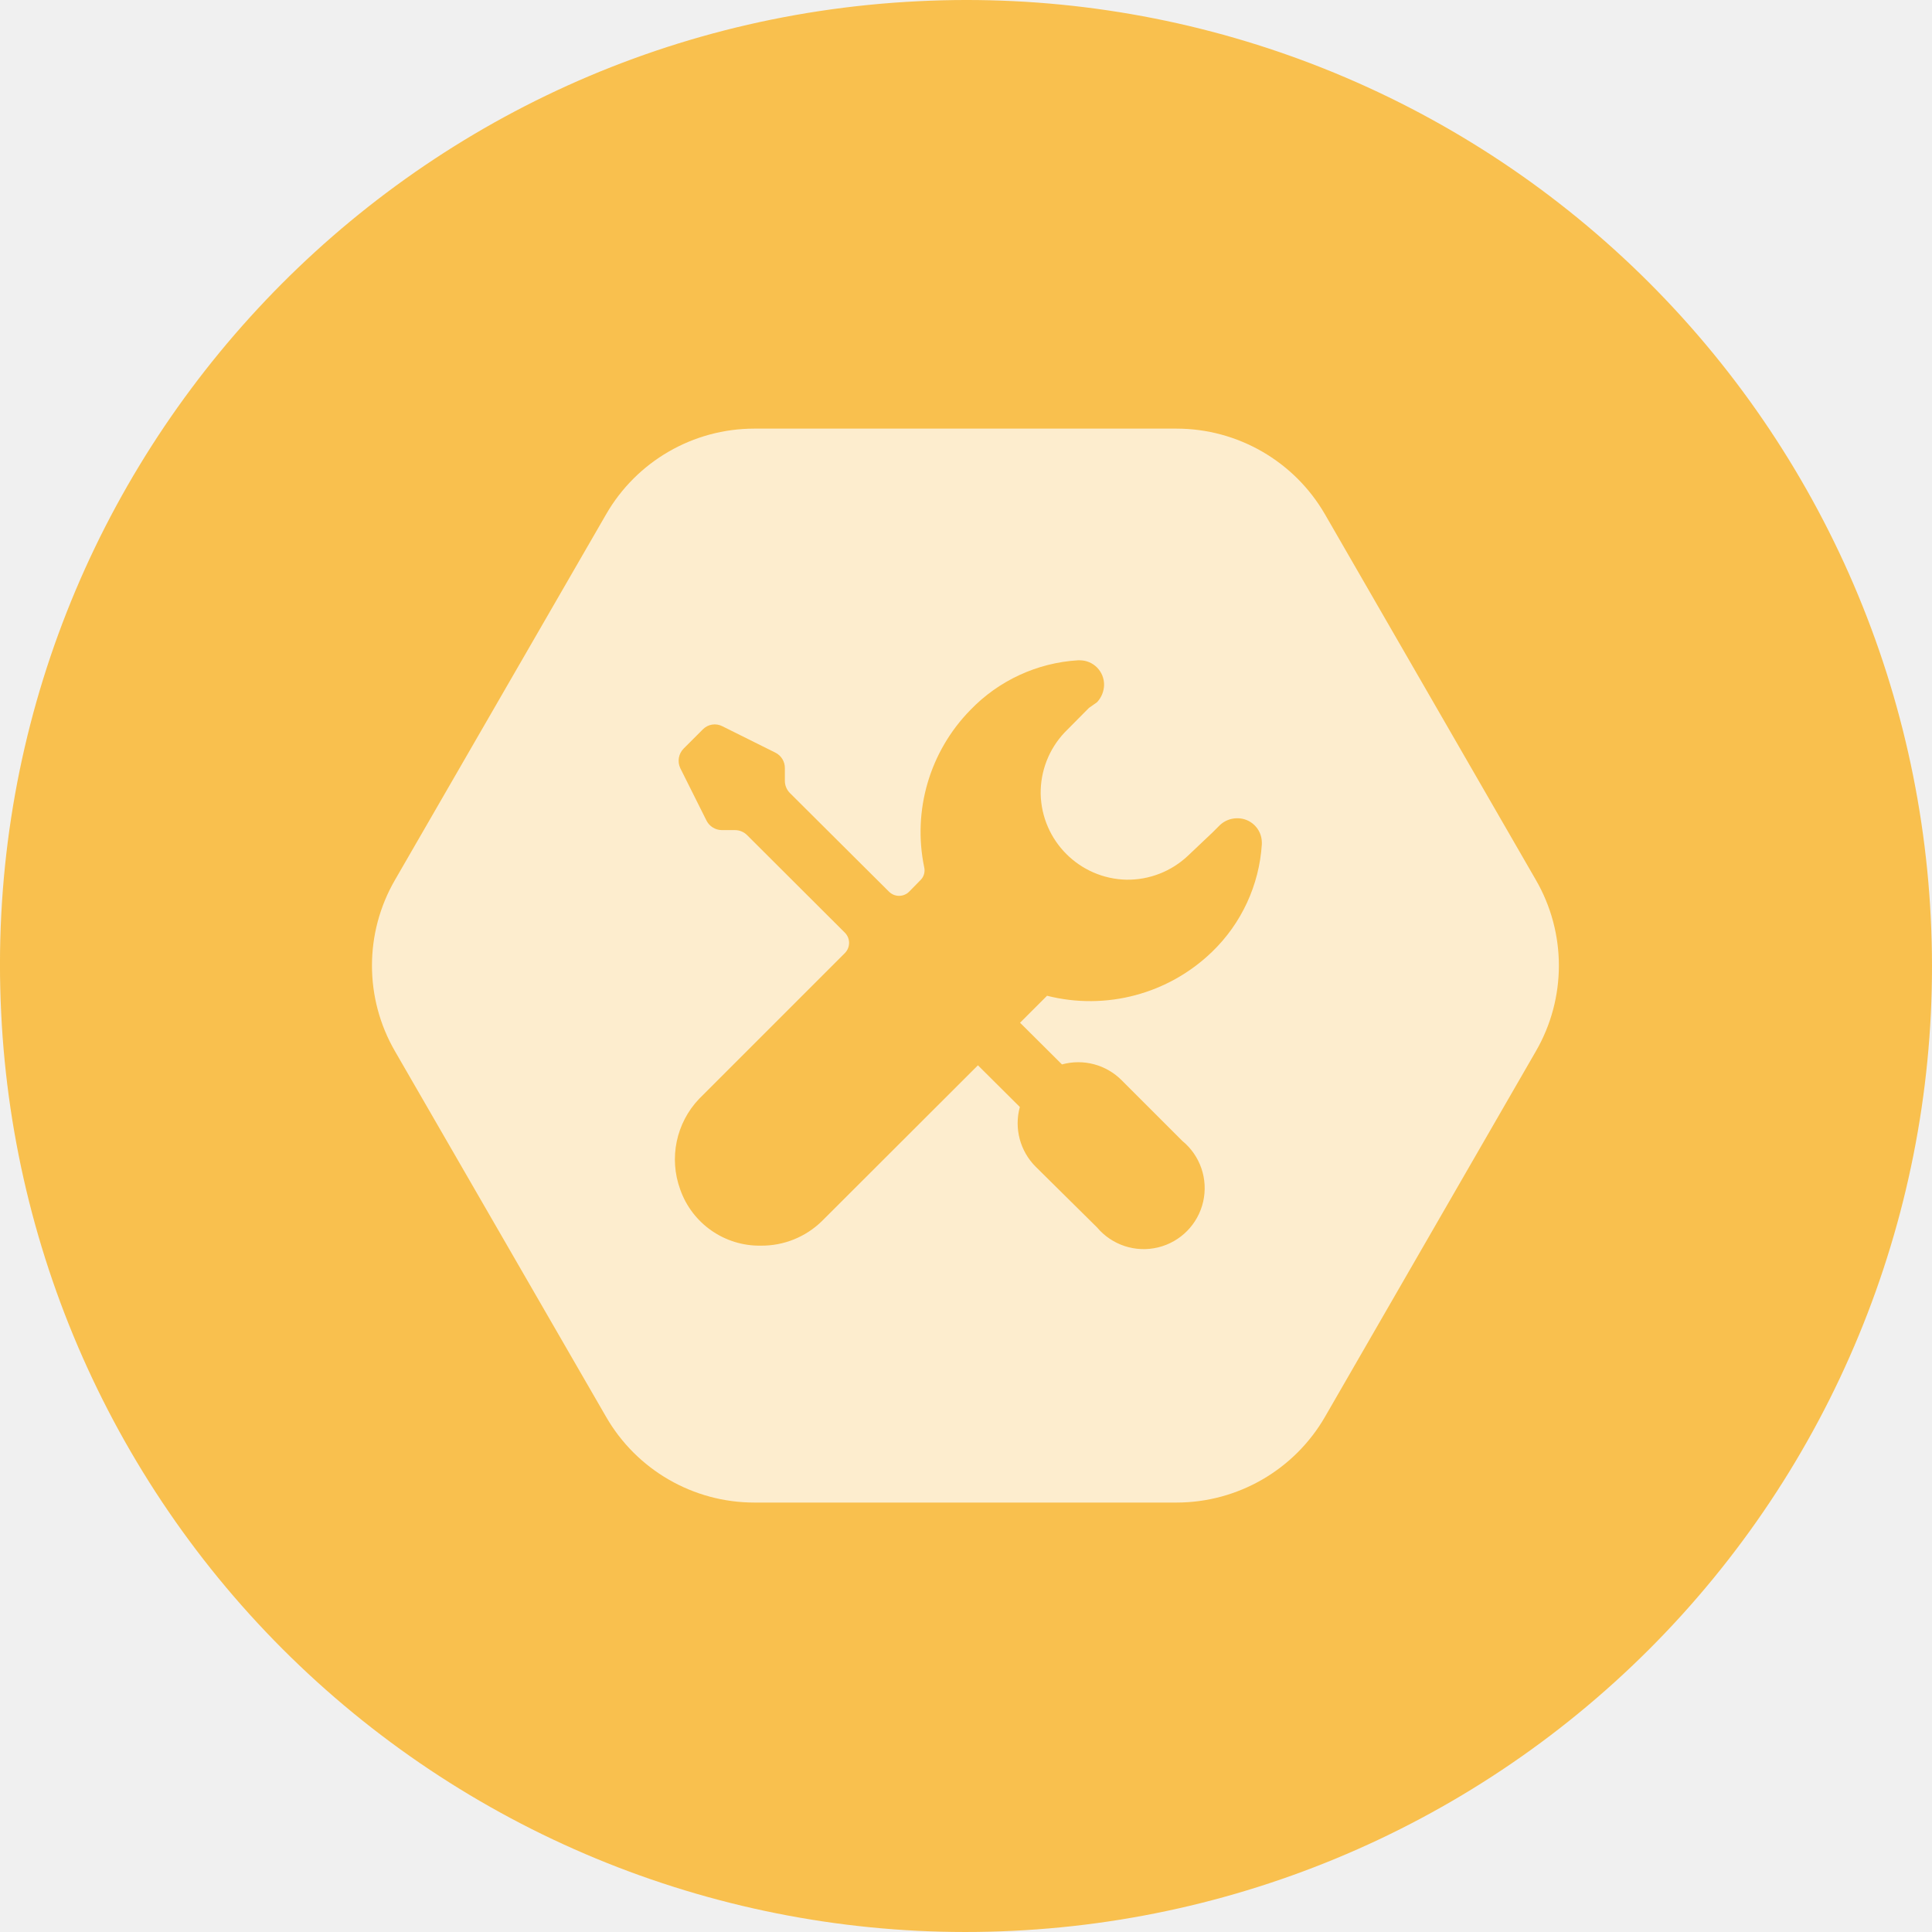
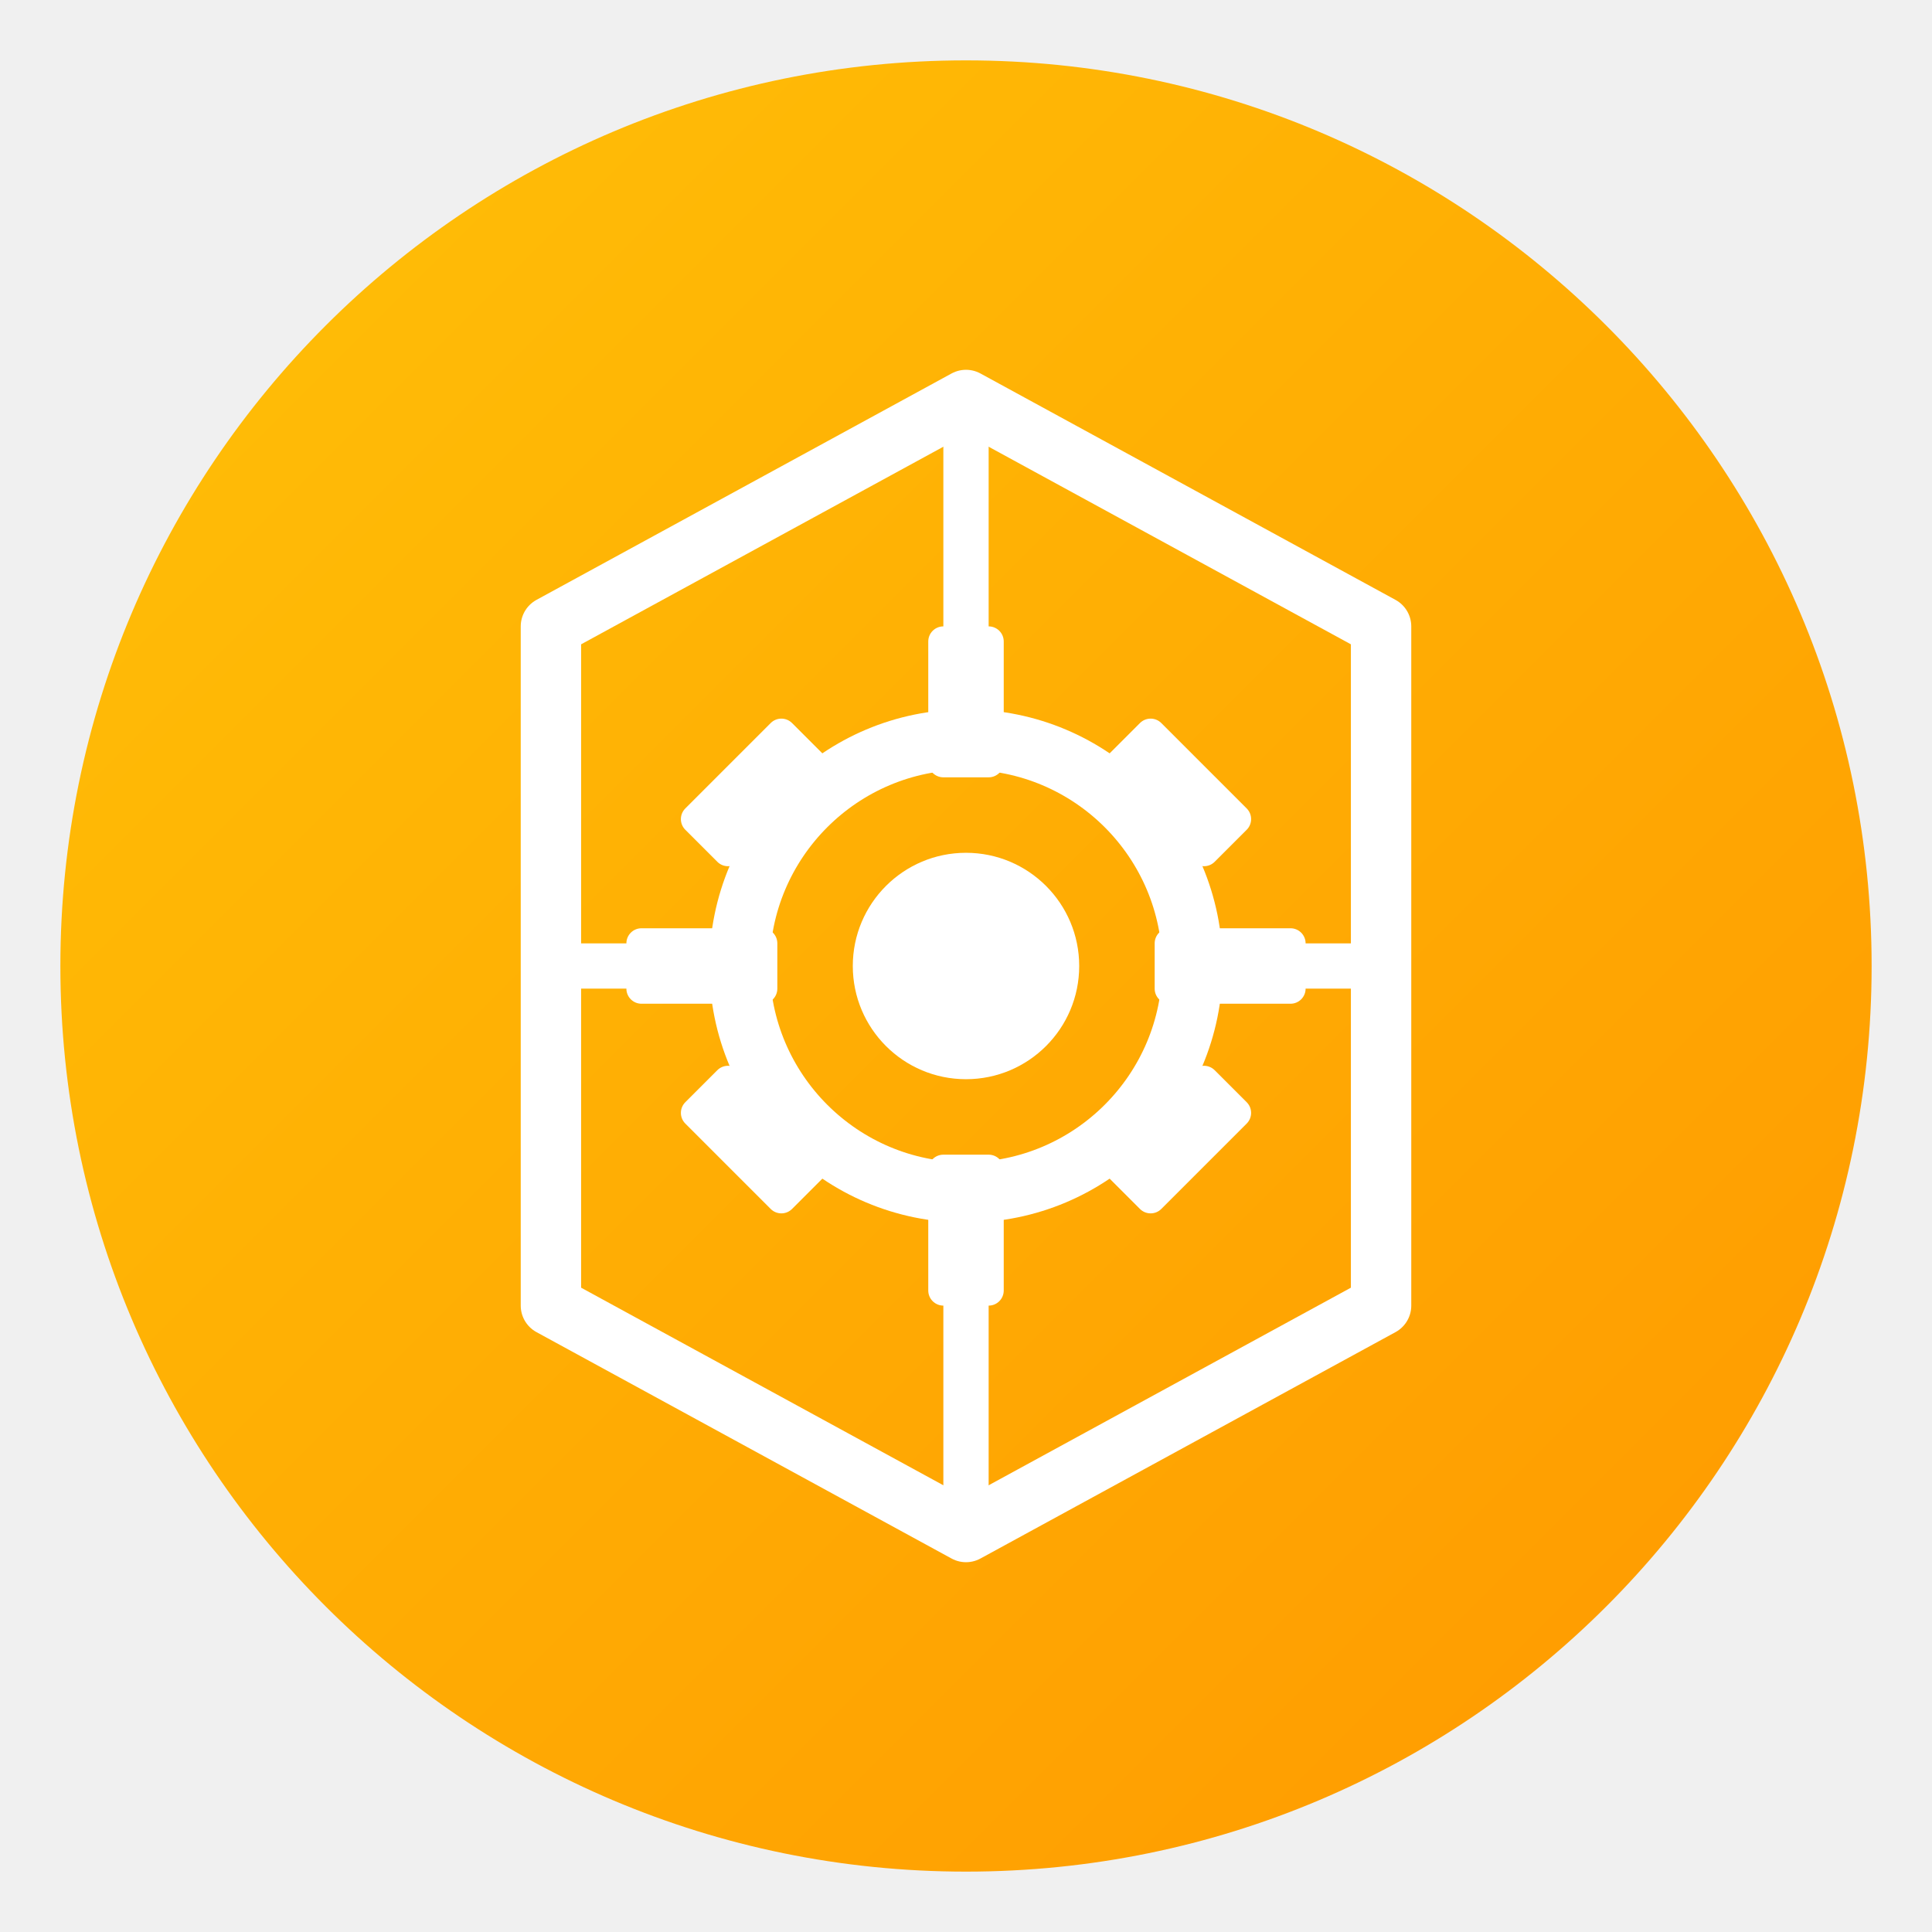
- <svg xmlns="http://www.w3.org/2000/svg" t="1761827548475" class="icon" viewBox="0 0 1024 1024" version="1.1" p-id="7059" width="128" height="128">
-   <path d="M486.462 0.654A511.652 511.652 0 0 1 1023.347 486.491 511.652 511.652 0 0 1 536.929 1023.376 511.652 511.652 0 0 1 0.625 536.958 511.652 511.652 0 0 1 486.462 0.654z" fill="#F9C04E" p-id="7060" />
-   <path d="M623.561 227.176H399.83a90.702 90.702 0 0 0-78.608 45.467L209.356 466.374a90.586 90.586 0 0 0 0 90.818l111.866 193.73a90.702 90.702 0 0 0 78.608 45.467h223.731a90.934 90.934 0 0 0 78.725-45.467L814.035 557.192a90.586 90.586 0 0 0 0-90.818l-111.749-193.73a90.934 90.934 0 0 0-78.725-45.467z" fill="#FFFFFF" opacity=".72" p-id="7061" />
-   <path d="M360.526 630.451a44.537 44.537 0 0 0 42.793 29.769 45.584 45.584 0 0 0 32.327-13.024l82.678-82.562 22.21 22.094a32.56 32.56 0 0 0 8.489 31.746L581.466 650.568A32.327 32.327 0 1 0 626.701 604.752l-32.095-32.095a32.443 32.443 0 0 0-31.746-8.489l-22.21-22.094 14.303-14.303a93.028 93.028 0 0 0 87.446-23.257 86.865 86.865 0 0 0 26.397-56.979v-1.163a12.908 12.908 0 0 0-13.024-12.675 13.373 13.373 0 0 0-9.186 3.605l-3.837 3.837L629.608 453.582a46.514 46.514 0 0 1-32.56 12.675 46.514 46.514 0 0 1-45.467-45.467 46.514 46.514 0 0 1 12.675-32.56l12.908-13.024L581.466 372.183a13.838 13.838 0 0 0 3.721-9.186 12.908 12.908 0 0 0-12.791-13.024h-1.163a86.516 86.516 0 0 0-56.979 26.397 92.33 92.33 0 0 0-24.42 83.26 7.21 7.21 0 0 1-1.977 6.861l-5.931 6.047a7.558 7.558 0 0 1-10.814 0L418.668 420.325a9.186 9.186 0 0 1-2.675-6.512V407.068a9.07 9.07 0 0 0-5-8.14l-28.025-13.954a8.838 8.838 0 0 0-10.466 1.628l-10.117 10.117A9.186 9.186 0 0 0 360.526 407.068l13.954 27.908a9.186 9.186 0 0 0 8.14 5h6.977a9.07 9.07 0 0 1 6.396 2.675l51.863 51.747a7.675 7.675 0 0 1 0 10.698l-77.329 77.329a46.514 46.514 0 0 0-10 48.025z" fill="#F9C04E" p-id="7062" />
+ <svg xmlns="http://www.w3.org/2000/svg" width="128" height="128" viewBox="0 0 1024 1024">
+   <defs>
+     <linearGradient id="integrationGradient" x1="0%" y1="0%" x2="100%" y2="100%">
+       <stop offset="0%" style="stop-color:#ffc107;stop-opacity:1" />
+       <stop offset="100%" style="stop-color:#ff9800;stop-opacity:1" />
+     </linearGradient>
+   </defs>
+   <circle cx="512" cy="512" r="480" fill="url(#integrationGradient)" />
+   <g fill="#FFFFFF">
+     <path d="M 512 212 L 732 332 L 732 692 L 512 812 L 292 692 L 292 332 Z" fill="none" stroke="#FFFFFF" stroke-width="32" stroke-linejoin="round" />
+     <circle cx="512" cy="512" r="120" fill="none" stroke="#FFFFFF" stroke-width="32" />
+     <circle cx="512" cy="512" r="60" fill="#FFFFFF" />
+     <rect x="492" y="332" width="40" height="80" rx="8" />
+     <rect x="492" y="612" width="40" height="80" rx="8" />
+     <rect x="332" y="492" width="80" height="40" rx="8" />
+     <rect x="612" y="492" width="80" height="40" rx="8" />
+     <rect x="380" y="380" width="40" height="80" rx="8" transform="rotate(45 400 420)" />
+     <rect x="604" y="380" width="40" height="80" rx="8" transform="rotate(-45 624 420)" />
+     <rect x="380" y="564" width="40" height="80" rx="8" transform="rotate(-45 400 604)" />
+     <rect x="604" y="564" width="40" height="80" rx="8" transform="rotate(45 624 604)" />
+     <line x1="512" y1="212" x2="512" y2="332" stroke="#FFFFFF" stroke-width="24" stroke-linecap="round" />
+     <line x1="512" y1="692" x2="512" y2="812" stroke="#FFFFFF" stroke-width="24" stroke-linecap="round" />
+     <line x1="292" y1="512" x2="392" y2="512" stroke="#FFFFFF" stroke-width="24" stroke-linecap="round" />
+     <line x1="632" y1="512" x2="732" y2="512" stroke="#FFFFFF" stroke-width="24" stroke-linecap="round" />
+   </g>
</svg>
